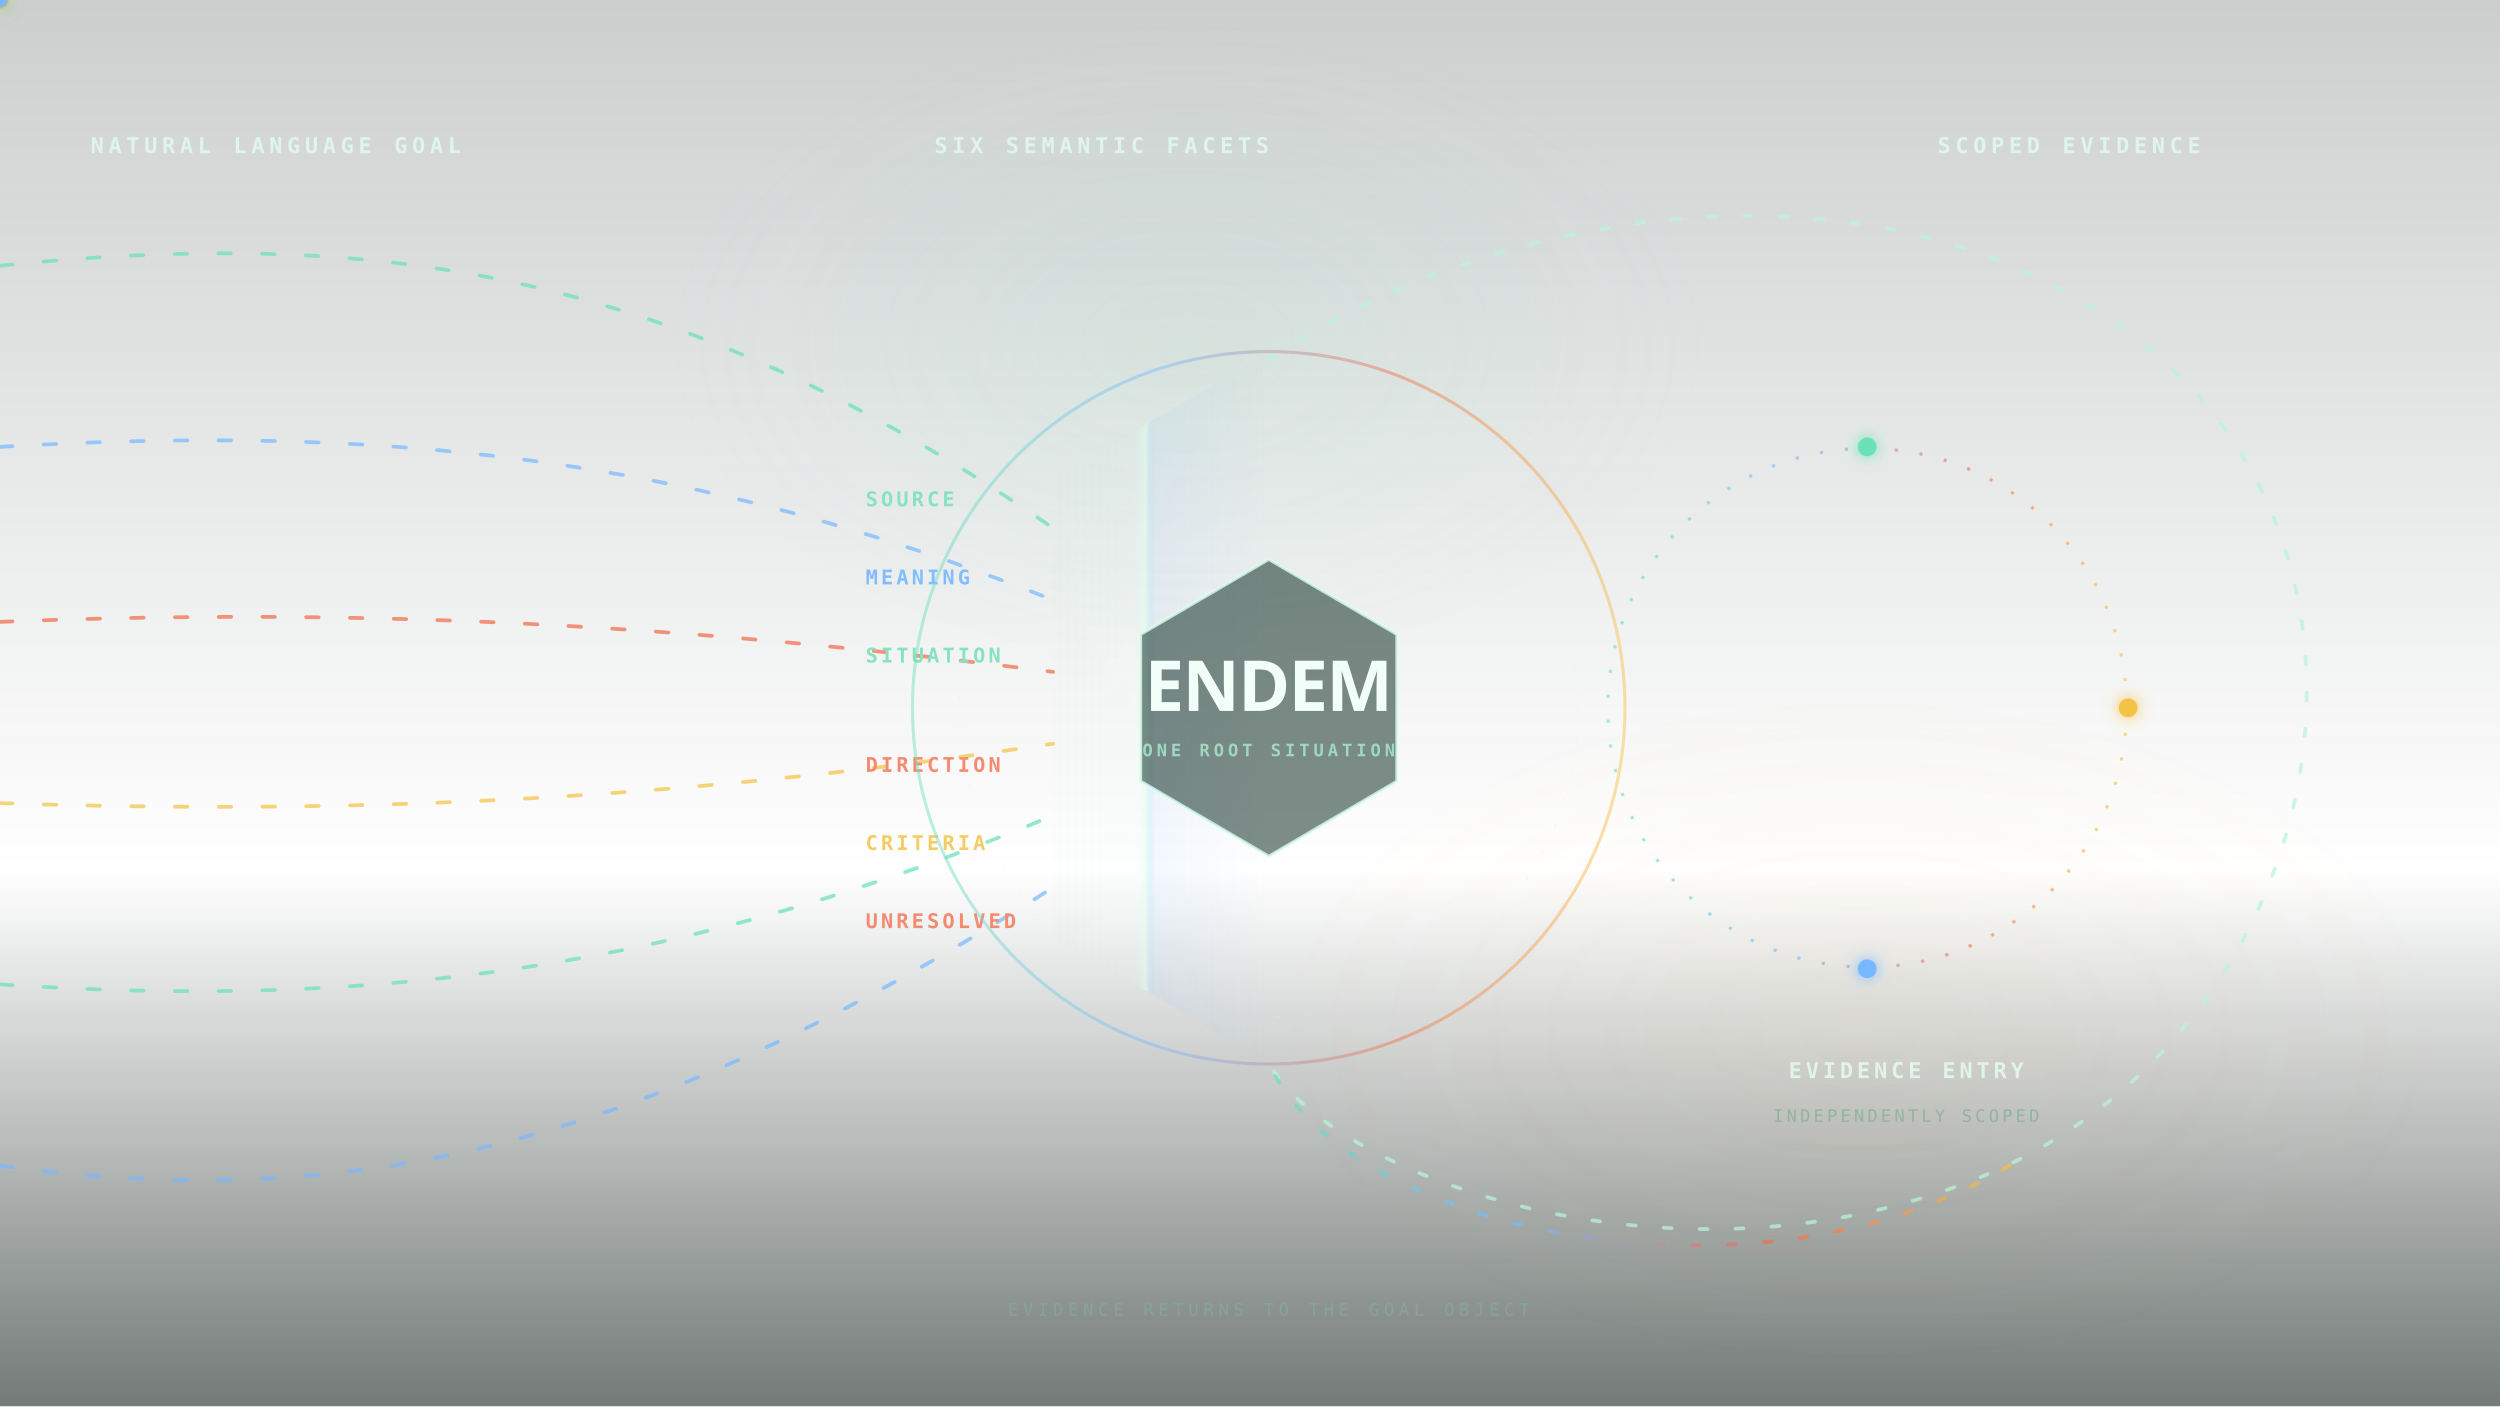
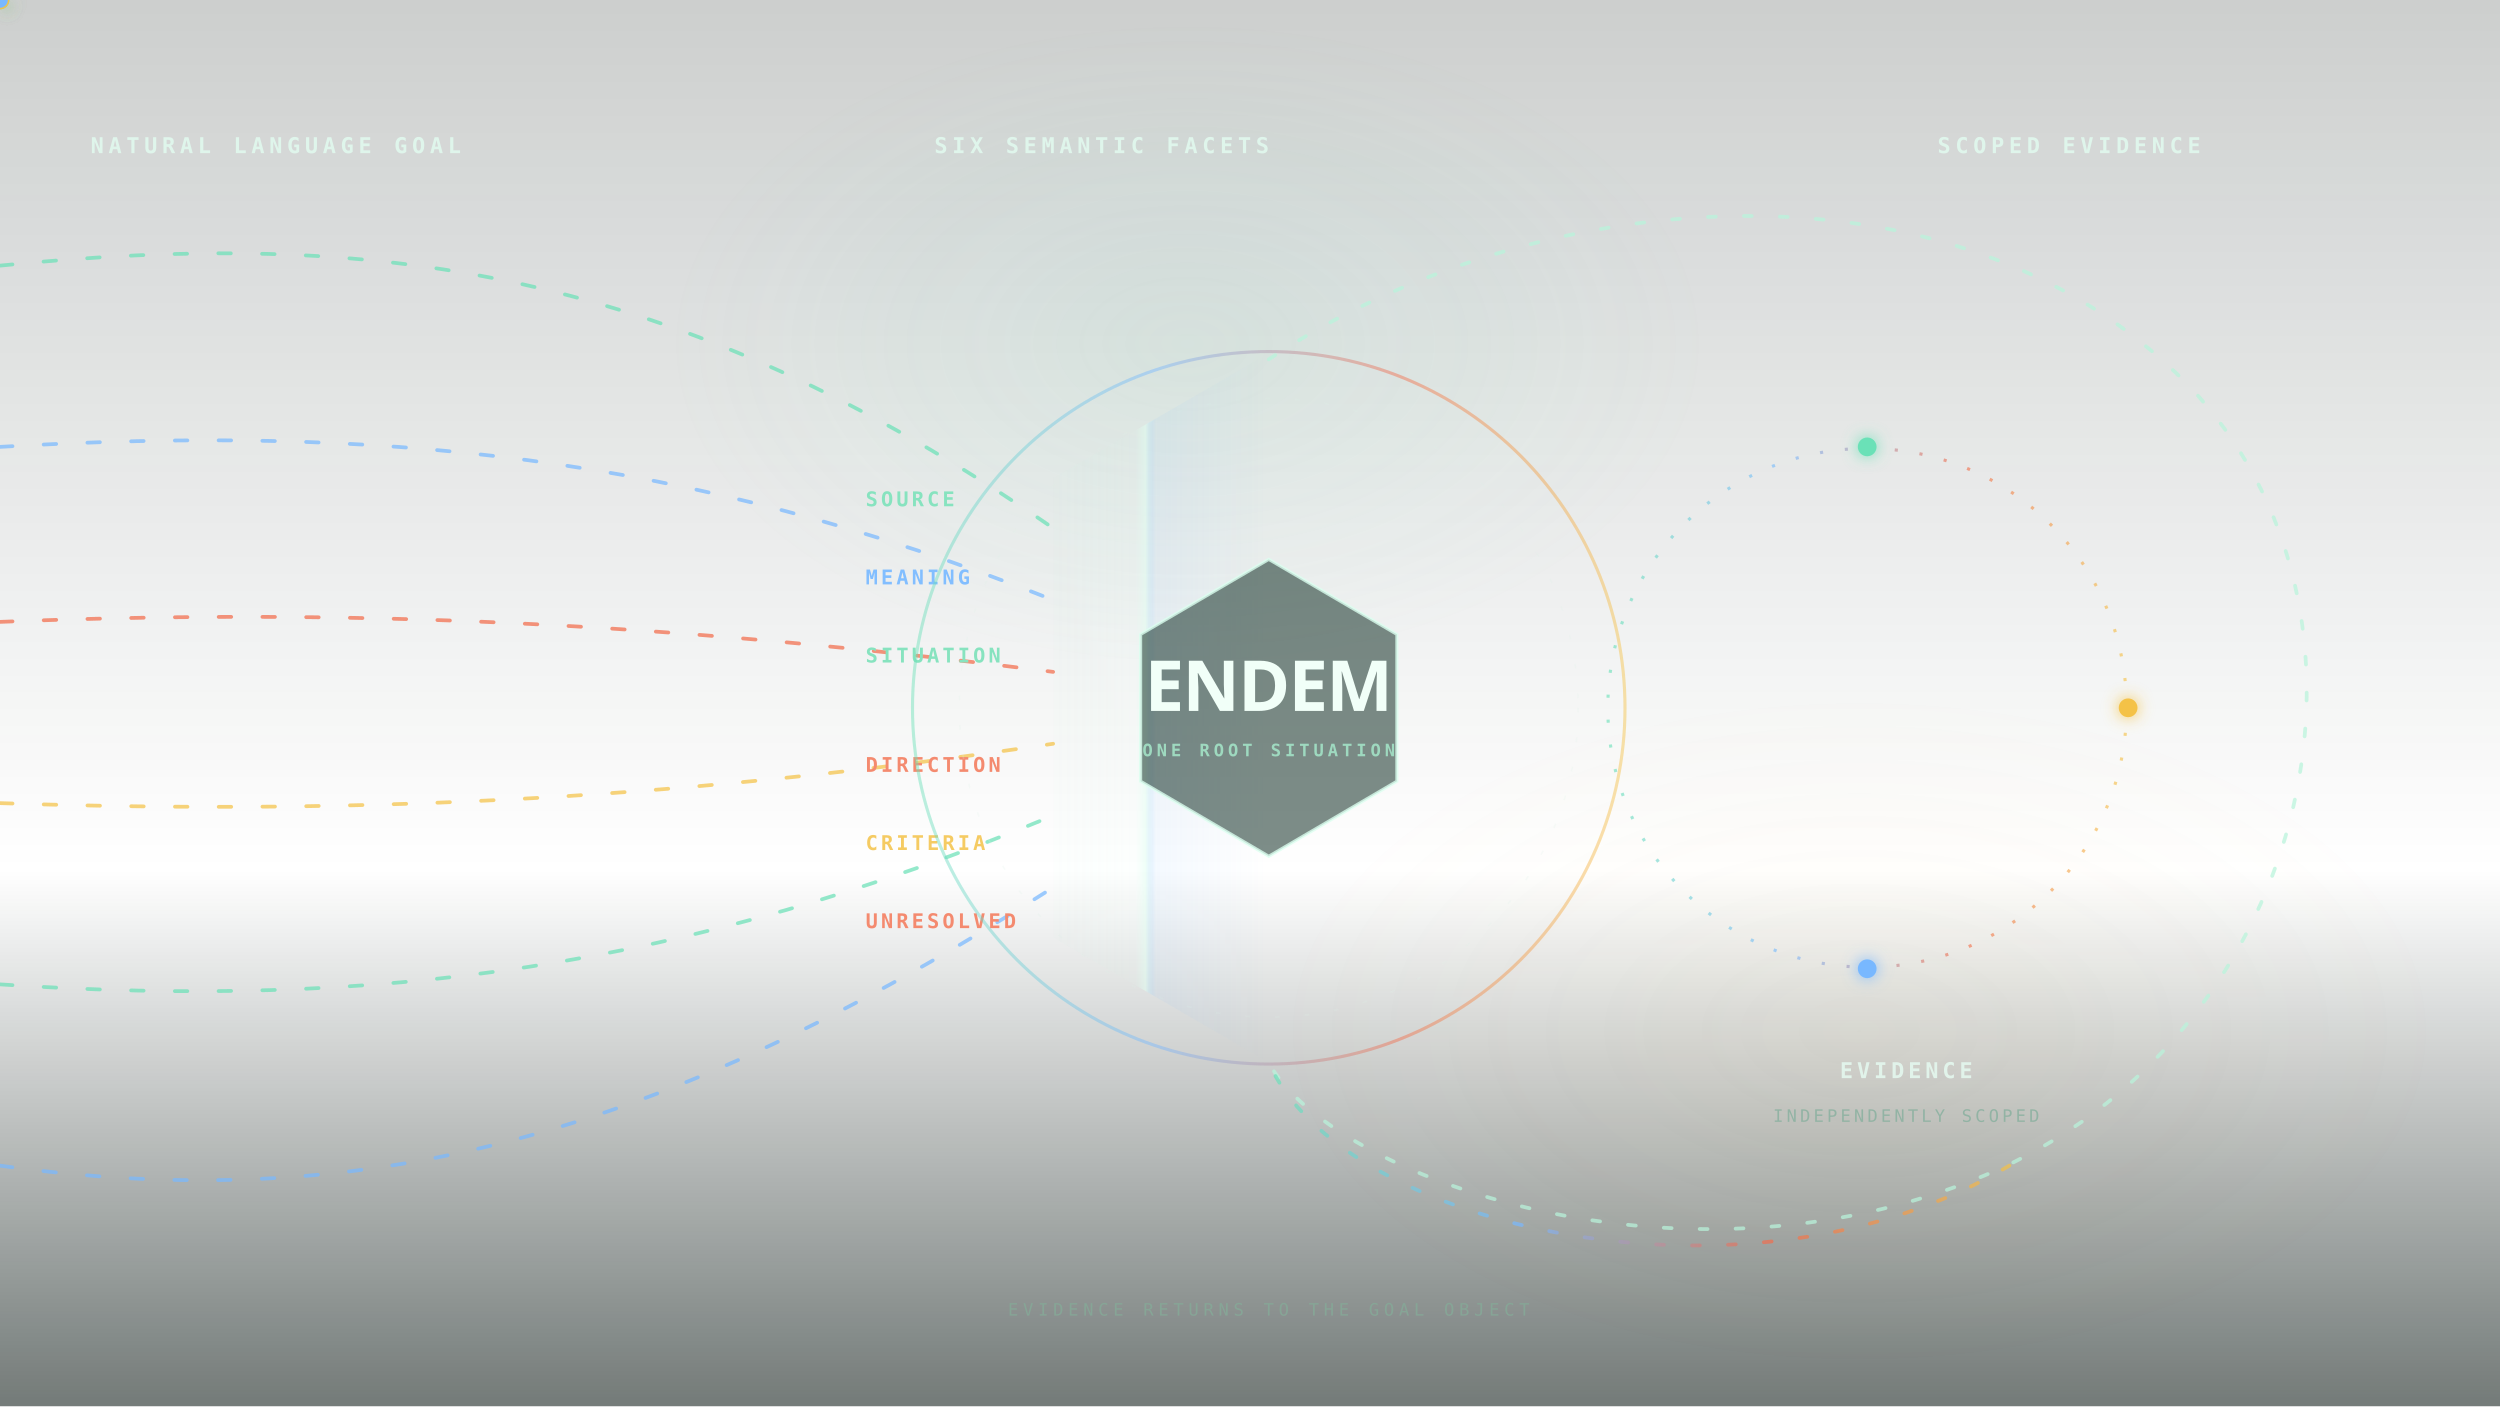
<svg xmlns="http://www.w3.org/2000/svg" width="1600" height="900" viewBox="0 0 1600 900" role="img" aria-labelledby="title desc">
  <style>
    .route{fill:none;stroke-linecap:round;stroke-linejoin:round}
    .semantic-flow{stroke-dasharray:8 20;animation:route-flow 4.8s linear infinite}
    .semantic-flow:nth-of-type(2){animation-delay:-.8s}.semantic-flow:nth-of-type(3){animation-delay:-1.6s}
    .semantic-flow:nth-of-type(4){animation-delay:-2.4s}.semantic-flow:nth-of-type(5){animation-delay:-3.2s}.semantic-flow:nth-of-type(6){animation-delay:-4s}
    .evidence-flow{stroke-dasharray:5 18;animation:return-flow 7.2s linear infinite}
    .core-halo{animation:core-breathe 4.8s ease-in-out infinite;transform-origin:812px 453px}
    .core-mark{animation:mark-pulse 3.6s ease-in-out infinite;transform-origin:812px 453px}
    .evidence-orbit{animation:orbit-turn 20s linear infinite;transform-origin:1195px 450px}
    .scan{animation:scan-pass 7.8s cubic-bezier(.45,0,.2,1) infinite;transform-box:fill-box;transform-origin:center}
    .status-dot{animation:status-pulse 2.8s ease-in-out infinite;transform-box:fill-box;transform-origin:center}
    .ambient-a{animation:ambient-a 14s ease-in-out infinite alternate;transform-origin:760px 230px}
    .ambient-b{animation:ambient-b 16s ease-in-out infinite alternate;transform-origin:1180px 650px}
    .traveler{filter:url(#particle-glow)}
    @keyframes route-flow{to{stroke-dashoffset:-112}}
    @keyframes return-flow{to{stroke-dashoffset:138}}
    @keyframes core-breathe{0%,100%{opacity:.34;transform:scale(.94)}50%{opacity:.9;transform:scale(1.045)}}
    @keyframes mark-pulse{0%,100%{opacity:.72;transform:scale(.97)}50%{opacity:1;transform:scale(1.035)}}
    @keyframes orbit-turn{to{transform:rotate(360deg)}}
    @keyframes scan-pass{0%,12%{opacity:0;transform:translateX(-420px) skewX(-10deg)}24%,66%{opacity:.76}78%,100%{opacity:0;transform:translateX(420px) skewX(-10deg)}}
    @keyframes status-pulse{0%,100%{opacity:.46;transform:scale(.78)}50%{opacity:1;transform:scale(1.18)}}
    @keyframes ambient-a{to{opacity:.72;transform:translate3d(58px,24px,0) scale(1.12)}}
    @keyframes ambient-b{to{opacity:.6;transform:translate3d(-48px,-22px,0) scale(1.1)}}
    @media(prefers-reduced-motion:reduce){.semantic-flow,.evidence-flow,.core-halo,.core-mark,.evidence-orbit,.scan,.status-dot,.ambient-a,.ambient-b{animation:none}.traveler{display:none}}
  </style>
  <defs>
    <linearGradient id="spectrum" x1="0" y1="0" x2="1" y2="0">
      <stop offset="0" stop-color="#6be1b7" />
      <stop offset=".34" stop-color="#78b8ff" />
      <stop offset=".68" stop-color="#f26c4b" />
      <stop offset="1" stop-color="#f4c247" />
    </linearGradient>
    <linearGradient id="shade" x1="0" y1="0" x2="0" y2="1">
      <stop offset="0" stop-color="#03100c" stop-opacity=".2" />
      <stop offset=".62" stop-color="#03100c" stop-opacity="0" />
      <stop offset="1" stop-color="#03100c" stop-opacity=".55" />
    </linearGradient>
    <linearGradient id="scan-gradient" x1="0" y1="0" x2="1" y2="0">
      <stop offset="0" stop-color="#6be1b7" stop-opacity="0" />
      <stop offset=".48" stop-color="#dffff1" stop-opacity=".06" />
      <stop offset=".52" stop-color="#dffff1" stop-opacity=".5" />
      <stop offset=".56" stop-color="#78b8ff" stop-opacity=".08" />
      <stop offset="1" stop-color="#78b8ff" stop-opacity="0" />
    </linearGradient>
    <radialGradient id="ambient-green">
      <stop offset="0" stop-color="#6be1b7" stop-opacity=".18" />
      <stop offset="1" stop-color="#6be1b7" stop-opacity="0" />
    </radialGradient>
    <radialGradient id="ambient-amber">
      <stop offset="0" stop-color="#f4c247" stop-opacity=".12" />
      <stop offset="1" stop-color="#f4c247" stop-opacity="0" />
    </radialGradient>
    <filter id="particle-glow" x="-200%" y="-200%" width="500%" height="500%">
      <feGaussianBlur stdDeviation="5" result="b" />
      <feMerge>
        <feMergeNode in="b" />
        <feMergeNode in="SourceGraphic" />
      </feMerge>
    </filter>
    <filter id="fine-glow" x="-100%" y="-100%" width="300%" height="300%">
      <feGaussianBlur stdDeviation="5" result="b" />
      <feMerge>
        <feMergeNode in="b" />
        <feMergeNode in="SourceGraphic" />
      </feMerge>
    </filter>
    <clipPath id="core-clip">
      <path d="M674 306 812 226l138 80v294l-138 80-138-80Z" />
    </clipPath>
    <path id="source-motion" d="M20 448C230 448 390 454 674 454" />
    <path id="evidence-motion" d="M950 454C1080 454 1215 454 1510 454" />
    <path id="return-motion" d="M1286 214C1415 330 1408 630 1250 720C1090 812 858 762 812 680" />
  </defs>
  <rect width="1600" height="900" fill="url(#shade)" />
  <ellipse class="ambient-a" cx="760" cy="220" rx="340" ry="210" fill="url(#ambient-green)" opacity=".48" />
  <ellipse class="ambient-b" cx="1190" cy="660" rx="380" ry="220" fill="url(#ambient-amber)" opacity=".38" />
  <g opacity=".72">
    <path class="route semantic-flow" d="M0 170C238 146 430 170 674 338" stroke="#6be1b7" stroke-width="2.4" />
    <path class="route semantic-flow" d="M0 286C238 272 438 290 674 384" stroke="#78b8ff" stroke-width="2.4" />
    <path class="route semantic-flow" d="M0 398C248 388 454 402 674 430" stroke="#f26c4b" stroke-width="2.4" />
    <path class="route semantic-flow" d="M0 514C242 522 446 510 674 476" stroke="#f4c247" stroke-width="2.4" />
    <path class="route semantic-flow" d="M0 630C240 646 438 620 674 522" stroke="#6be1b7" stroke-width="2.4" />
    <path class="route semantic-flow" d="M0 746C230 778 420 730 674 568" stroke="#78b8ff" stroke-width="2.4" />
  </g>
  <g font-family="ui-monospace,SFMono-Regular,Menlo,Consolas,monospace">
    <g fill="#dff5eb">
      <text x="58" y="98" font-size="14" font-weight="700" letter-spacing="3">NATURAL LANGUAGE GOAL</text>
      <text x="598" y="98" font-size="14" font-weight="700" letter-spacing="3">SIX SEMANTIC FACETS</text>
      <text x="1240" y="98" font-size="14" font-weight="700" letter-spacing="3">SCOPED EVIDENCE</text>
    </g>
    <g font-size="13" font-weight="700" letter-spacing="2">
      <text x="554" y="324" fill="#87e3bf">SOURCE</text>
      <text x="554" y="374" fill="#82beff">MEANING</text>
      <text x="554" y="424" fill="#87e3bf">SITUATION</text>
      <text x="554" y="494" fill="#f48a6f">DIRECTION</text>
      <text x="554" y="544" fill="#f5cb63">CRITERIA</text>
      <text x="554" y="594" fill="#f48a6f">UNRESOLVED</text>
    </g>
    <g aria-label="Endem 目标对象">
      <circle class="core-halo" cx="812" cy="453" r="228" fill="none" stroke="url(#spectrum)" stroke-width="2" opacity=".46" />
      <circle cx="812" cy="453" r="198" fill="none" stroke="#e0f3e9" stroke-opacity=".2" stroke-dasharray="3 16" />
      <g clip-path="url(#core-clip)">
        <rect class="scan" x="650" y="214" width="160" height="478" fill="url(#scan-gradient)" />
      </g>
      <g class="core-mark">
        <path d="M730 406 812 358l82 48v94l-82 48-82-48Z" fill="#06251b" fill-opacity=".52" stroke="#dbfff0" stroke-opacity=".78" stroke-width="2" />
        <text x="812" y="455" fill="#f1fff8" font-family="ui-sans-serif,system-ui,sans-serif" font-size="45" font-weight="720" text-anchor="middle" letter-spacing="-1">ENDEM</text>
        <text x="812" y="484" fill="#9ed9bf" font-size="11" font-weight="700" text-anchor="middle" letter-spacing="2.5">ONE ROOT SITUATION</text>
      </g>
    </g>
    <g aria-label="独立证据检验">
      <path class="route evidence-flow" d="M950 453C1082 453 1220 453 1518 453" stroke="url(#spectrum)" stroke-width="2.5" opacity=".72" />
      <path class="route evidence-flow" d="M812 230C980 118 1250 92 1400 246C1540 392 1480 656 1280 748C1080 838 850 752 812 680" stroke="#b9f4db" stroke-opacity=".72" stroke-width="2.4" />
      <circle class="evidence-orbit" cx="1195" cy="453" r="166" fill="none" stroke="url(#spectrum)" stroke-opacity=".62" stroke-width="2" stroke-dasharray="2 14" />
      <g filter="url(#fine-glow)">
        <circle class="status-dot" cx="1195" cy="286" r="6" fill="#6be1b7" />
        <circle class="status-dot" cx="1362" cy="453" r="6" fill="#f4c247" />
        <circle class="status-dot" cx="1195" cy="620" r="6" fill="#78b8ff" />
      </g>
-       <text x="1220" y="690" fill="#e1f3ea" font-size="14" font-weight="700" text-anchor="middle" letter-spacing="2.5">EVIDENCE ENTRY</text>
+       <text x="1220" y="690" fill="#e1f3ea" font-size="14" font-weight="700" text-anchor="middle" letter-spacing="2.5">EVIDENCE</text>
      <text x="1220" y="718" fill="#92b3a4" font-size="11" text-anchor="middle" letter-spacing="2">INDEPENDENTLY SCOPED</text>
    </g>
    <g aria-label="证据判定回流">
      <path class="route evidence-flow" d="M1286 746C1120 846 858 786 812 680" stroke="url(#spectrum)" stroke-width="2.4" opacity=".7" />
      <text x="812" y="842" fill="#86a596" font-size="11" text-anchor="middle" letter-spacing="3">EVIDENCE RETURNS TO THE GOAL OBJECT</text>
    </g>
  </g>
  <circle class="traveler" r="6" fill="#6be1b7">
    <animateMotion dur="4.8s" repeatCount="indefinite">
      <mpath href="#source-motion" />
    </animateMotion>
  </circle>
  <circle class="traveler" r="6" fill="#f4c247">
    <animateMotion dur="3.9s" begin="-1.8s" repeatCount="indefinite">
      <mpath href="#evidence-motion" />
    </animateMotion>
  </circle>
  <circle class="traveler" r="5" fill="#78b8ff">
    <animateMotion dur="7.2s" begin="-3.1s" repeatCount="indefinite">
      <mpath href="#return-motion" />
    </animateMotion>
  </circle>
</svg>
